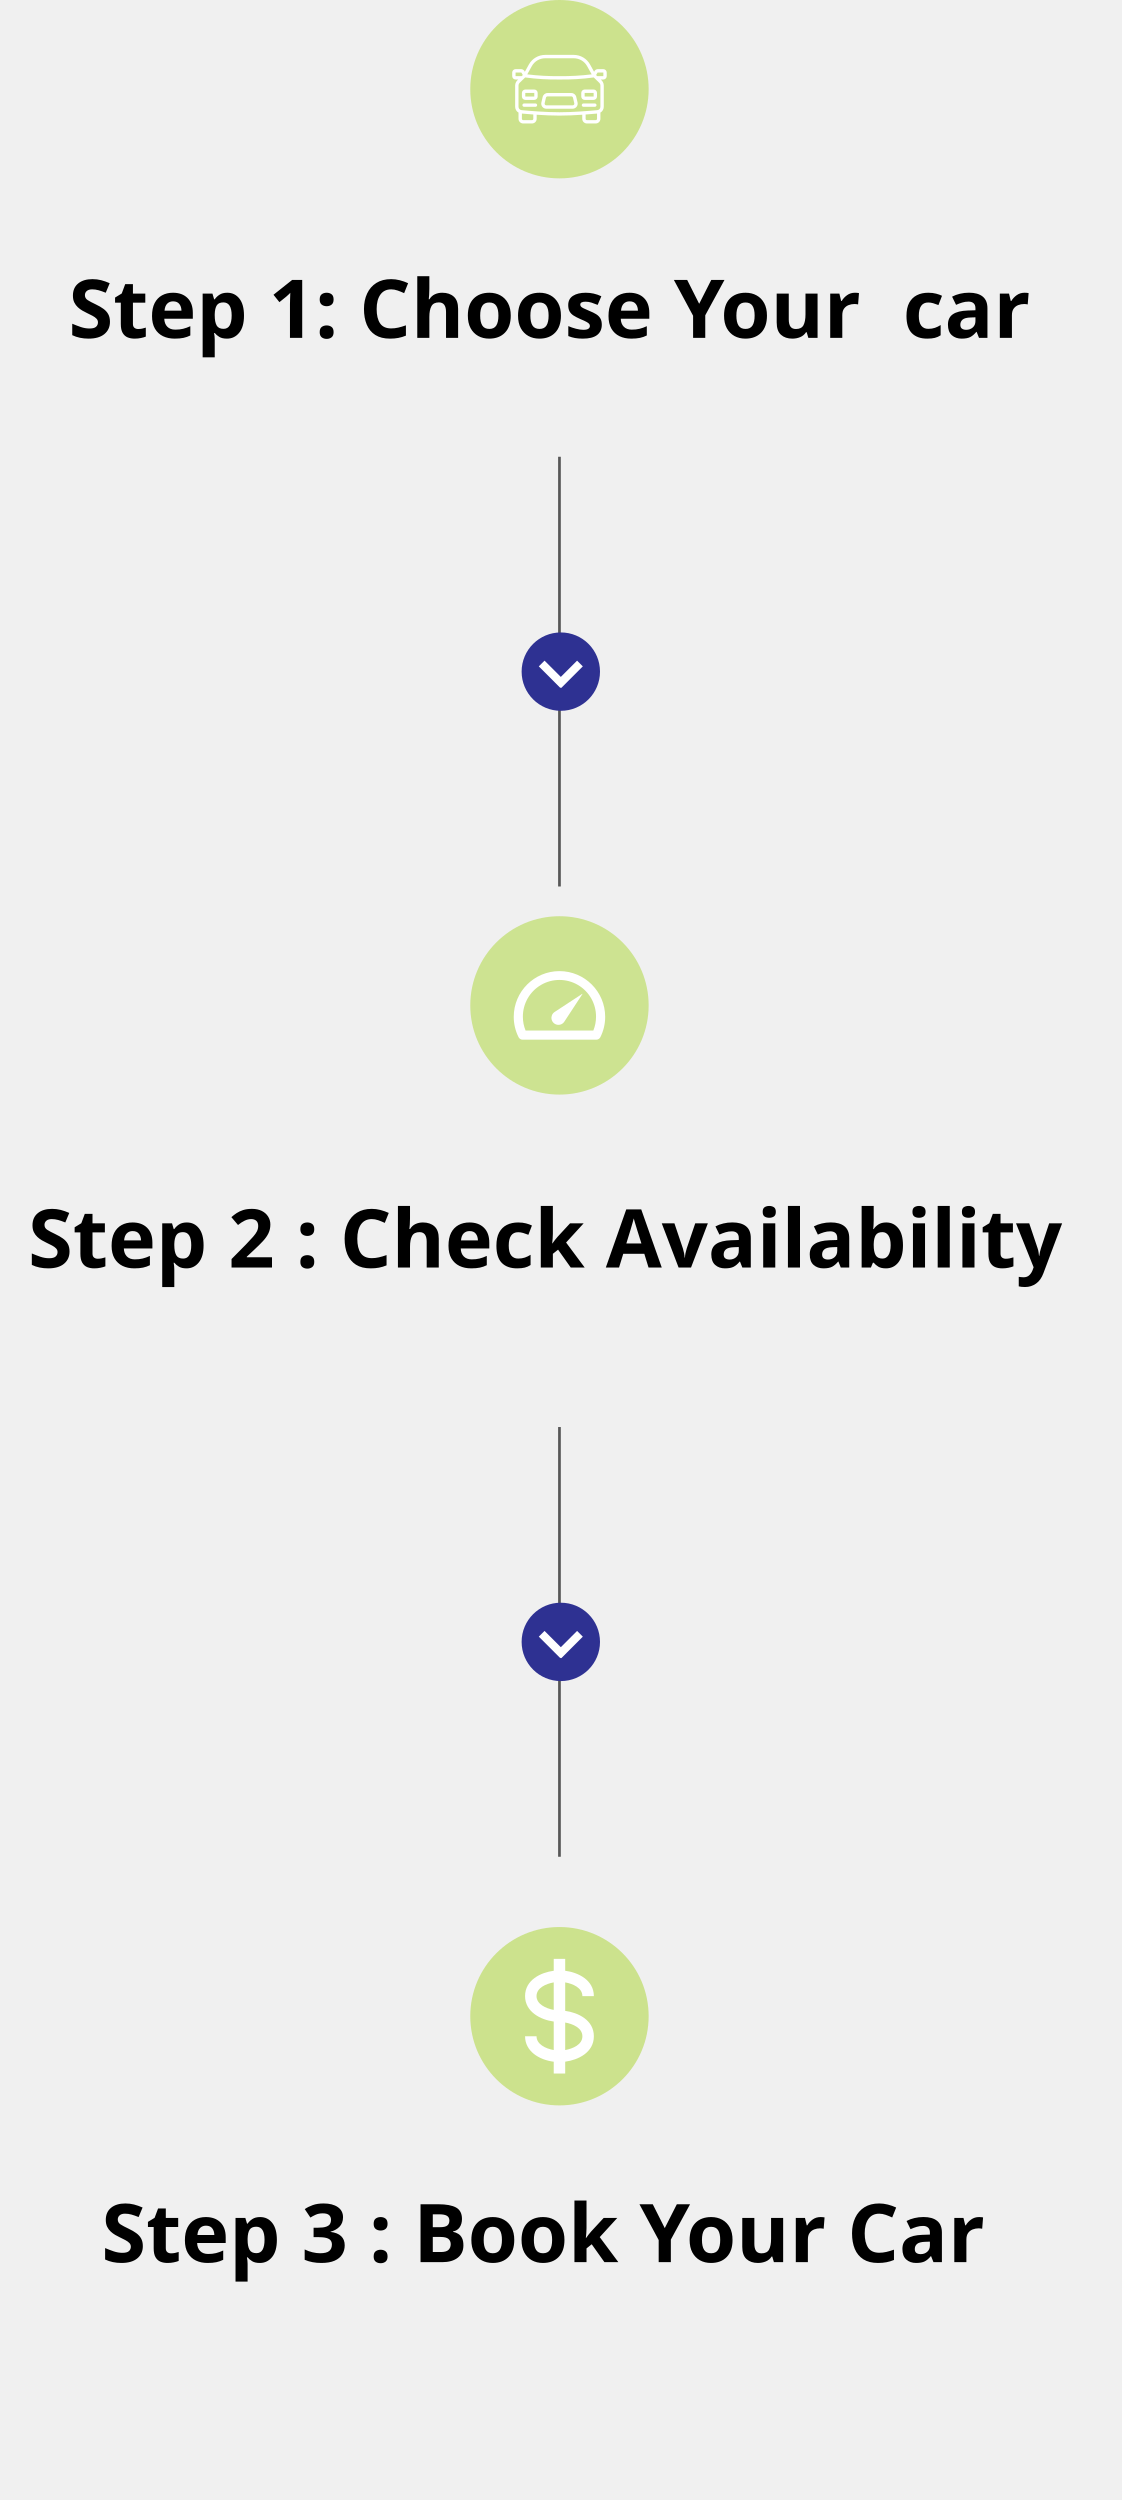
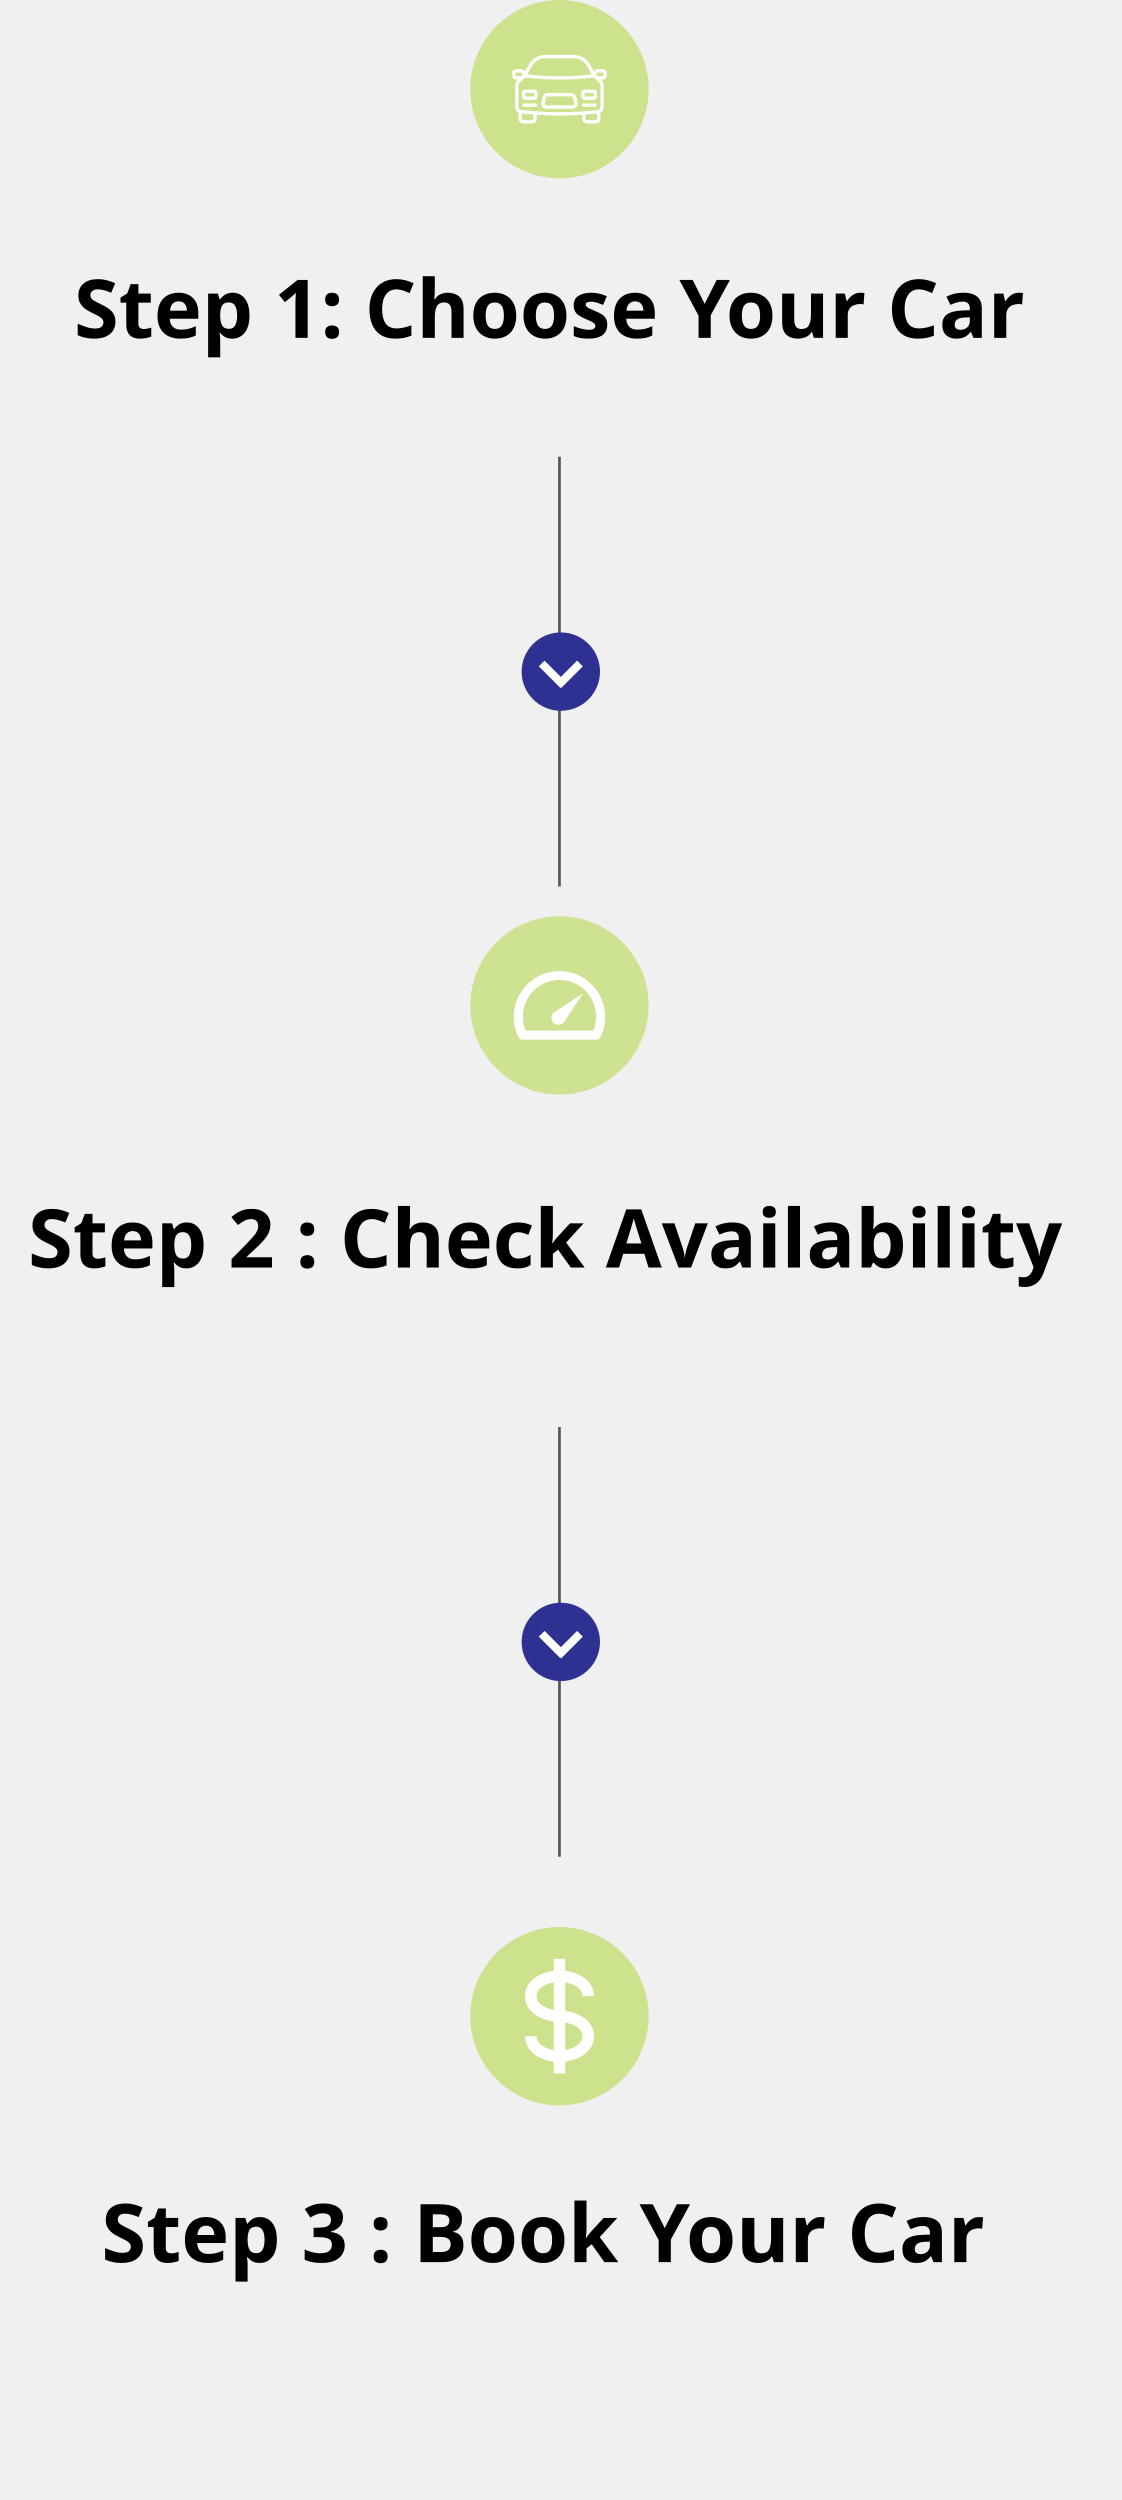
<svg xmlns="http://www.w3.org/2000/svg" width="415" height="925" viewBox="0 0 415 925">
  <g id="Group_104" data-name="Group 104" transform="translate(-2 -2290)">
    <circle id="Ellipse_6" data-name="Ellipse 6" cx="33" cy="33" r="33" transform="translate(176 2290)" fill="#cce28d" />
-     <text id="Step_1:_Choose_Your_car" data-name="Step 1: Choose Your  car" transform="translate(15 2386)" font-size="30" font-family="Montserrat" font-weight="600">
-       <tspan x="12.355" y="29" xml:space="preserve">Step 1: Choose Your  car</tspan>
+     <text id="Step_1:_Choose_Your_Car" data-name="Step 1: Choose Your Car" transform="translate(15 2386)" font-size="30" font-family="Montserrat" font-weight="600">
+       <tspan x="14.38" y="29">Step 1: Choose Your Car</tspan>
    </text>
    <line id="Line_29" data-name="Line 29" y2="159" transform="translate(209 2459)" fill="none" stroke="#000" stroke-width="1" opacity="0.64" />
    <circle id="Ellipse_9" data-name="Ellipse 9" cx="14.5" cy="14.5" r="14.5" transform="translate(195 2524)" fill="#2e3192" />
    <g id="Group_47" data-name="Group 47" transform="translate(-399.083 397)">
      <line id="Line_31" data-name="Line 31" x2="7.968" y2="7.968" transform="translate(601.5 2138.5)" fill="none" stroke="#fff" stroke-width="3" />
      <line id="Line_32" data-name="Line 32" x1="7.968" y2="7.968" transform="translate(607.697 2138.5)" fill="none" stroke="#fff" stroke-width="3" />
    </g>
    <circle id="Ellipse_7" data-name="Ellipse 7" cx="33" cy="33" r="33" transform="translate(176 2629)" fill="#cde391" />
    <g id="bx-tachometer" transform="translate(190.083 2645.312)">
      <path id="Path_34" data-name="Path 34" d="M18.917,4A16.936,16.936,0,0,0,2,20.917a16.731,16.731,0,0,0,1.778,7.52,1.694,1.694,0,0,0,1.514.939H32.54a1.7,1.7,0,0,0,1.516-.939,16.731,16.731,0,0,0,1.778-7.52A16.936,16.936,0,0,0,18.917,4ZM31.452,25.992H6.382a13.322,13.322,0,0,1-1-5.075,13.534,13.534,0,1,1,27.067,0,13.322,13.322,0,0,1-1,5.075Z" fill="#fff" />
      <path id="Path_35" data-name="Path 35" d="M11.418,15.683a2.592,2.592,0,1,0,3.588,3.588l6.7-10.214a.058.058,0,0,0,0-.059.056.056,0,0,0-.076-.017l-10.214,6.7Z" transform="translate(5.704 3.439)" fill="#fff" />
    </g>
    <text id="Step_2_:_Check_Availability_" data-name="Step 2 : Check Availability  " transform="translate(2 2730)" font-size="30" font-family="Montserrat" font-weight="600">
      <tspan x="10.4" y="29">Step 2 : Check Availability </tspan>
      <tspan x="207.5" y="59" />
    </text>
    <line id="Line_33" data-name="Line 33" y2="159" transform="translate(209 2818)" fill="none" stroke="#000" stroke-width="1" opacity="0.64" />
    <circle id="Ellipse_11" data-name="Ellipse 11" cx="14.5" cy="14.5" r="14.5" transform="translate(195 2883)" fill="#2e3192" />
    <g id="Group_49" data-name="Group 49" transform="translate(-399.083 756)">
      <line id="Line_31-2" data-name="Line 31" x2="7.968" y2="7.968" transform="translate(601.5 2138.5)" fill="none" stroke="#fff" stroke-width="3" />
      <line id="Line_32-2" data-name="Line 32" x1="7.968" y2="7.968" transform="translate(607.697 2138.5)" fill="none" stroke="#fff" stroke-width="3" />
    </g>
    <circle id="Ellipse_8" data-name="Ellipse 8" cx="33" cy="33" r="33" transform="translate(176 3003)" fill="#cce28d" />
    <path id="bx-dollar" d="M27.212,15.789h4.243c0-6.018-5.844-8.763-10.607-9.4V2H16.606V6.393C11.843,7.025,6,9.77,6,15.789c0,5.74,5.655,8.725,10.607,9.4V35.729c-3.072-.532-6.364-2.172-6.364-5.091H6c0,5.492,5.144,8.738,10.607,9.41v4.378h4.243V40.036c4.762-.632,10.607-3.379,10.607-9.4s-5.844-8.763-10.607-9.4V10.7C23.67,11.2,27.212,12.694,27.212,15.789Zm-16.971,0c0-3.1,3.543-4.584,6.364-5.091v10.18C13.7,20.341,10.242,18.752,10.242,15.789ZM27.212,30.638c0,3.1-3.543,4.584-6.364,5.091V25.547C23.67,26.054,27.212,27.543,27.212,30.638Z" transform="translate(190.273 3012.787)" fill="#fff" />
    <text id="Step_3_:_Book_Your_Car_" data-name="Step 3 : Book Your Car  " transform="translate(38 3098)" font-size="30" font-family="Montserrat" font-weight="600">
      <tspan x="1.52" y="29">Step 3 : Book Your Car </tspan>
      <tspan x="171.5" y="59" />
    </text>
    <g id="noun-cars-5022156" transform="translate(191.512 2310.312)">
      <path id="Path_41" data-name="Path 41" d="M14.333,32.2H11.005a1.25,1.25,0,0,0-1.249,1.249V34.79a1.25,1.25,0,0,0,1.249,1.249h3.327a1.25,1.25,0,0,0,1.249-1.249V33.449A1.25,1.25,0,0,0,14.333,32.2Zm0,2.59H11.005s0-1.343,0-1.341h3.327Z" transform="translate(-6.161 -19.387)" fill="#fff" />
      <path id="Path_42" data-name="Path 42" d="M14.877,40.449H10.7a.625.625,0,1,0,0,1.249h4.174a.625.625,0,1,0,0-1.249Z" transform="translate(-6.282 -22.484)" fill="#fff" />
      <path id="Path_43" data-name="Path 43" d="M49.494,32.2H46.167a1.251,1.251,0,0,0-1.249,1.249V34.79a1.251,1.251,0,0,0,1.249,1.249h3.327a1.251,1.251,0,0,0,1.249-1.249V33.449A1.251,1.251,0,0,0,49.494,32.2Zm0,2.59H46.167V33.449h3.327Z" transform="translate(-19.361 -19.387)" fill="#fff" />
      <path id="Path_44" data-name="Path 44" d="M50.038,40.449H45.865a.625.625,0,1,0,0,1.249h4.173a.625.625,0,1,0,0-1.249Z" transform="translate(-19.482 -22.484)" fill="#fff" />
      <path id="Path_45" data-name="Path 45" d="M34.163,35.721a1.866,1.866,0,0,0-1.824-1.448H23.556a1.866,1.866,0,0,0-1.825,1.448l-.482,2.063a1.884,1.884,0,0,0,1.825,2.3H32.82a1.885,1.885,0,0,0,1.824-2.3ZM33.309,38.6a.621.621,0,0,1-.489.236H23.074a.628.628,0,0,1-.608-.767l.482-2.063a.622.622,0,0,1,.608-.483h8.783a.622.622,0,0,1,.608.483l.482,2.064a.623.623,0,0,1-.119.53Z" transform="translate(-10.458 -20.166)" fill="#fff" />
      <path id="Path_46" data-name="Path 46" d="M37.728,16.956H35.6a1.482,1.482,0,0,0-1.294.978l-1.5-2.71a6.872,6.872,0,0,0-6.007-3.538H16.186a6.873,6.873,0,0,0-6.008,3.538l-1.5,2.71a1.482,1.482,0,0,0-1.295-.978H5.249A1.25,1.25,0,0,0,4,18.205v1.339a1.25,1.25,0,0,0,1.249,1.249H6.23a2.824,2.824,0,0,0-1.139,2.163V30.88a2.482,2.482,0,0,0,1.275,2.175.6.6,0,0,0-.029.142v2.145a1.726,1.726,0,0,0,1.728,1.72h3.264a1.726,1.726,0,0,0,1.728-1.72V33.829c2.671.179,5.676.323,8.431.323s5.76-.145,8.431-.323v1.512a1.726,1.726,0,0,0,1.728,1.72h3.264a1.726,1.726,0,0,0,1.728-1.72V33.2a.6.6,0,0,0-.029-.142,2.482,2.482,0,0,0,1.275-2.175V22.956a2.822,2.822,0,0,0-1.139-2.163h.98a1.251,1.251,0,0,0,1.249-1.249V18.205A1.251,1.251,0,0,0,37.728,16.956ZM11.271,15.829a5.624,5.624,0,0,1,4.916-2.894H26.791a5.625,5.625,0,0,1,4.916,2.894l1.7,3.057a89.889,89.889,0,0,1-11.914.662,89.884,89.884,0,0,1-11.914-.662ZM5.249,19.544V18.205H7.38l.558.928-.423.411Zm6.559,15.8a.47.47,0,0,1-.479.471H8.065a.476.476,0,0,1-.479-.471V33.389c1.126.105,2.581.233,4.222.353Zm23.1.471H31.648a.47.47,0,0,1-.479-.471v-1.6c1.64-.12,3.1-.247,4.221-.353v1.952a.476.476,0,0,1-.479.471Zm1.726-4.933a1.241,1.241,0,0,1-1.126,1.243c-3.074.292-8.983.78-14.022.78s-10.949-.489-14.023-.78A1.241,1.241,0,0,1,6.34,30.88V22.956a1.255,1.255,0,0,1,.379-.9c.433-.43,1.674-1.621,2.083-2.025a83.608,83.608,0,0,0,12.687.761,83.6,83.6,0,0,0,12.686-.761c.421.4,1.65,1.61,2.083,2.024a1.256,1.256,0,0,1,.379.9Zm1.091-11.336H35.463l-.424-.412.558-.927h2.131Z" transform="translate(-4 -11.686)" fill="#fff" />
    </g>
  </g>
</svg>
